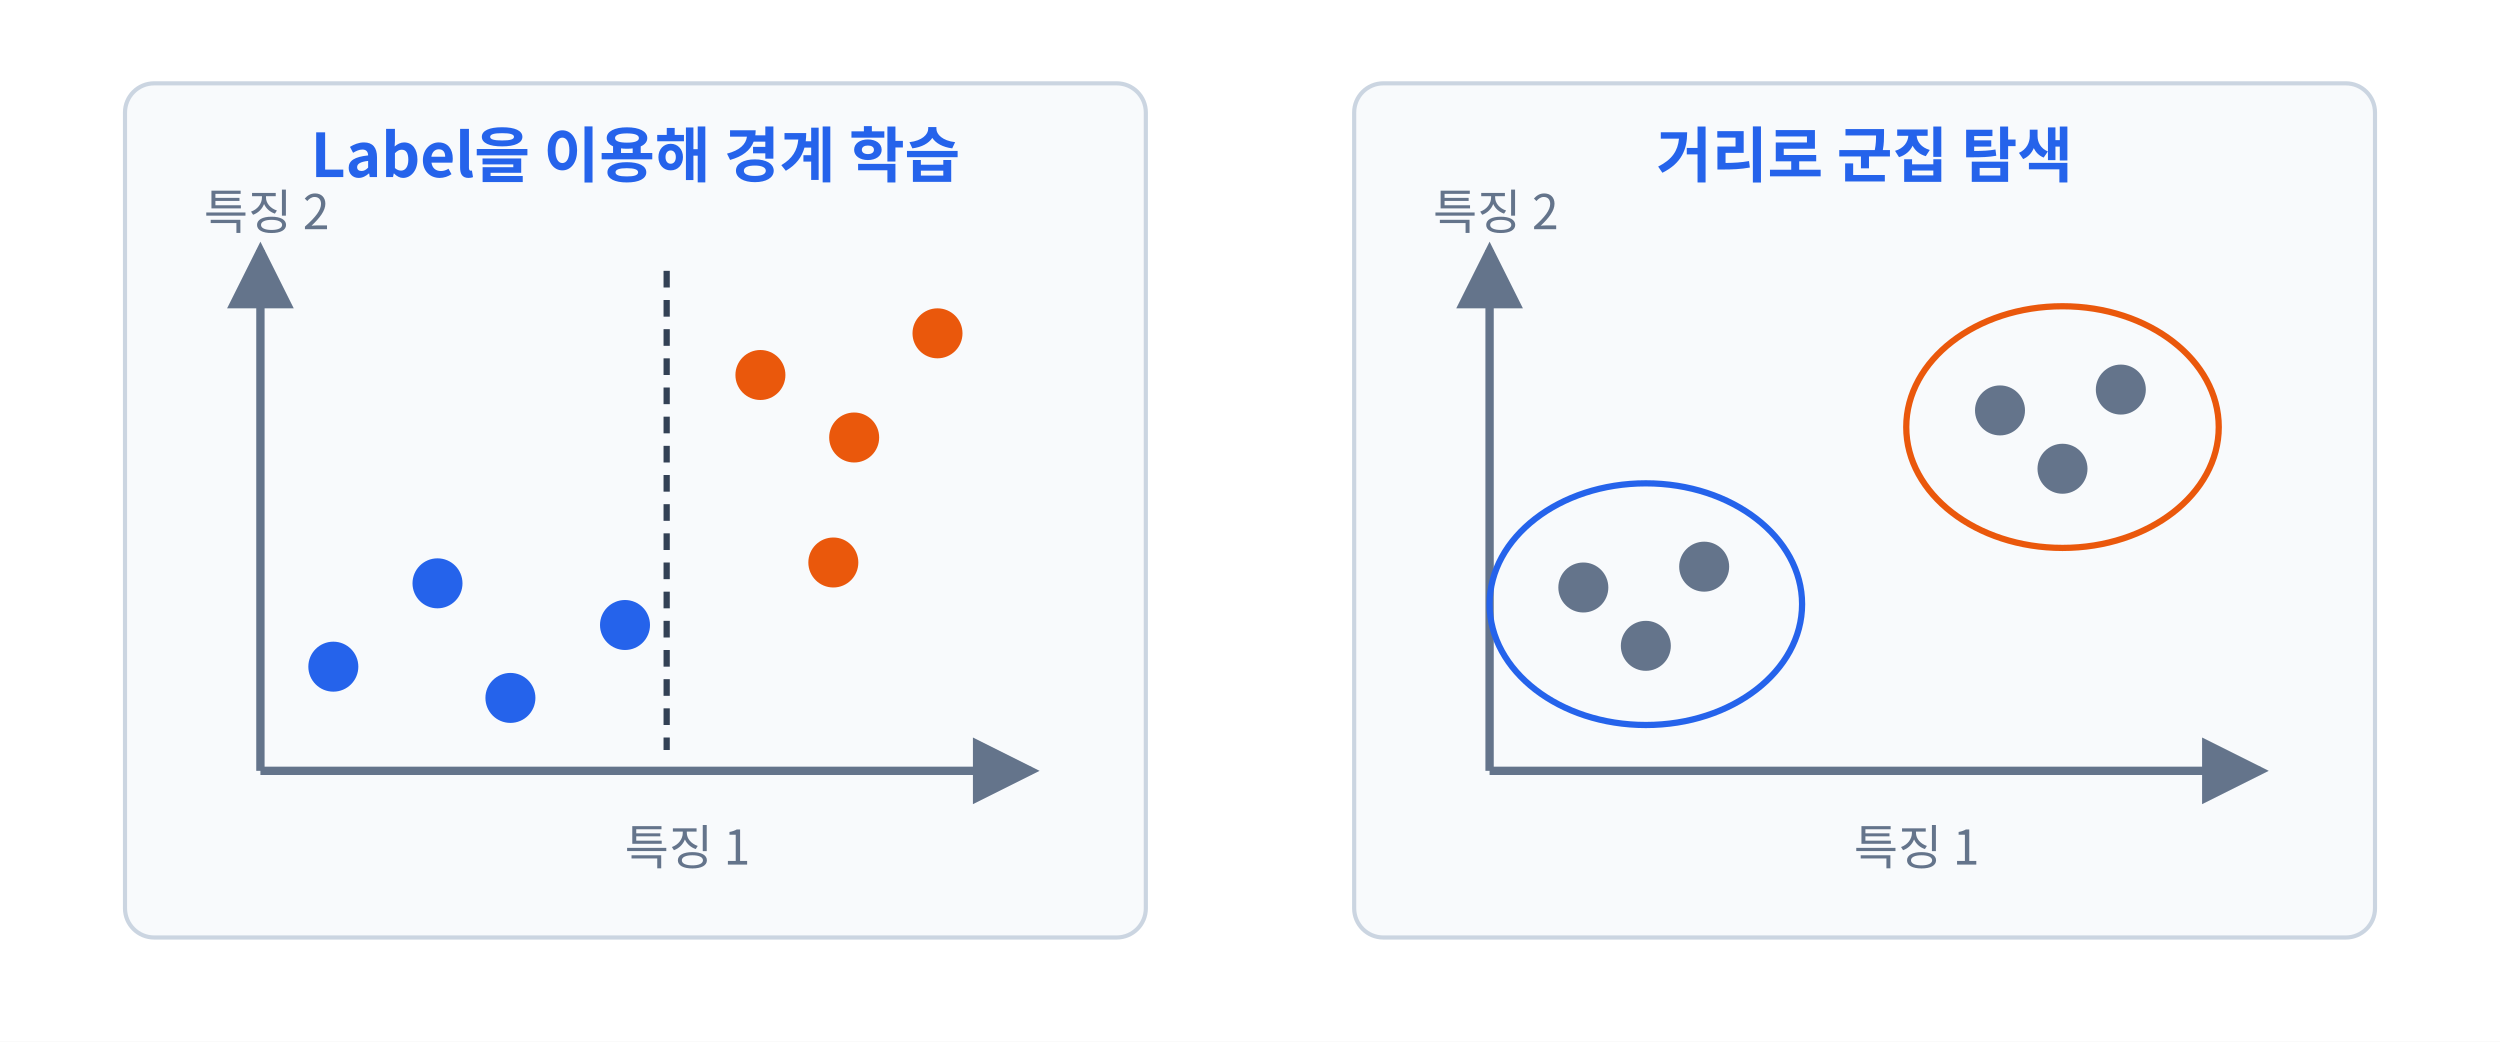
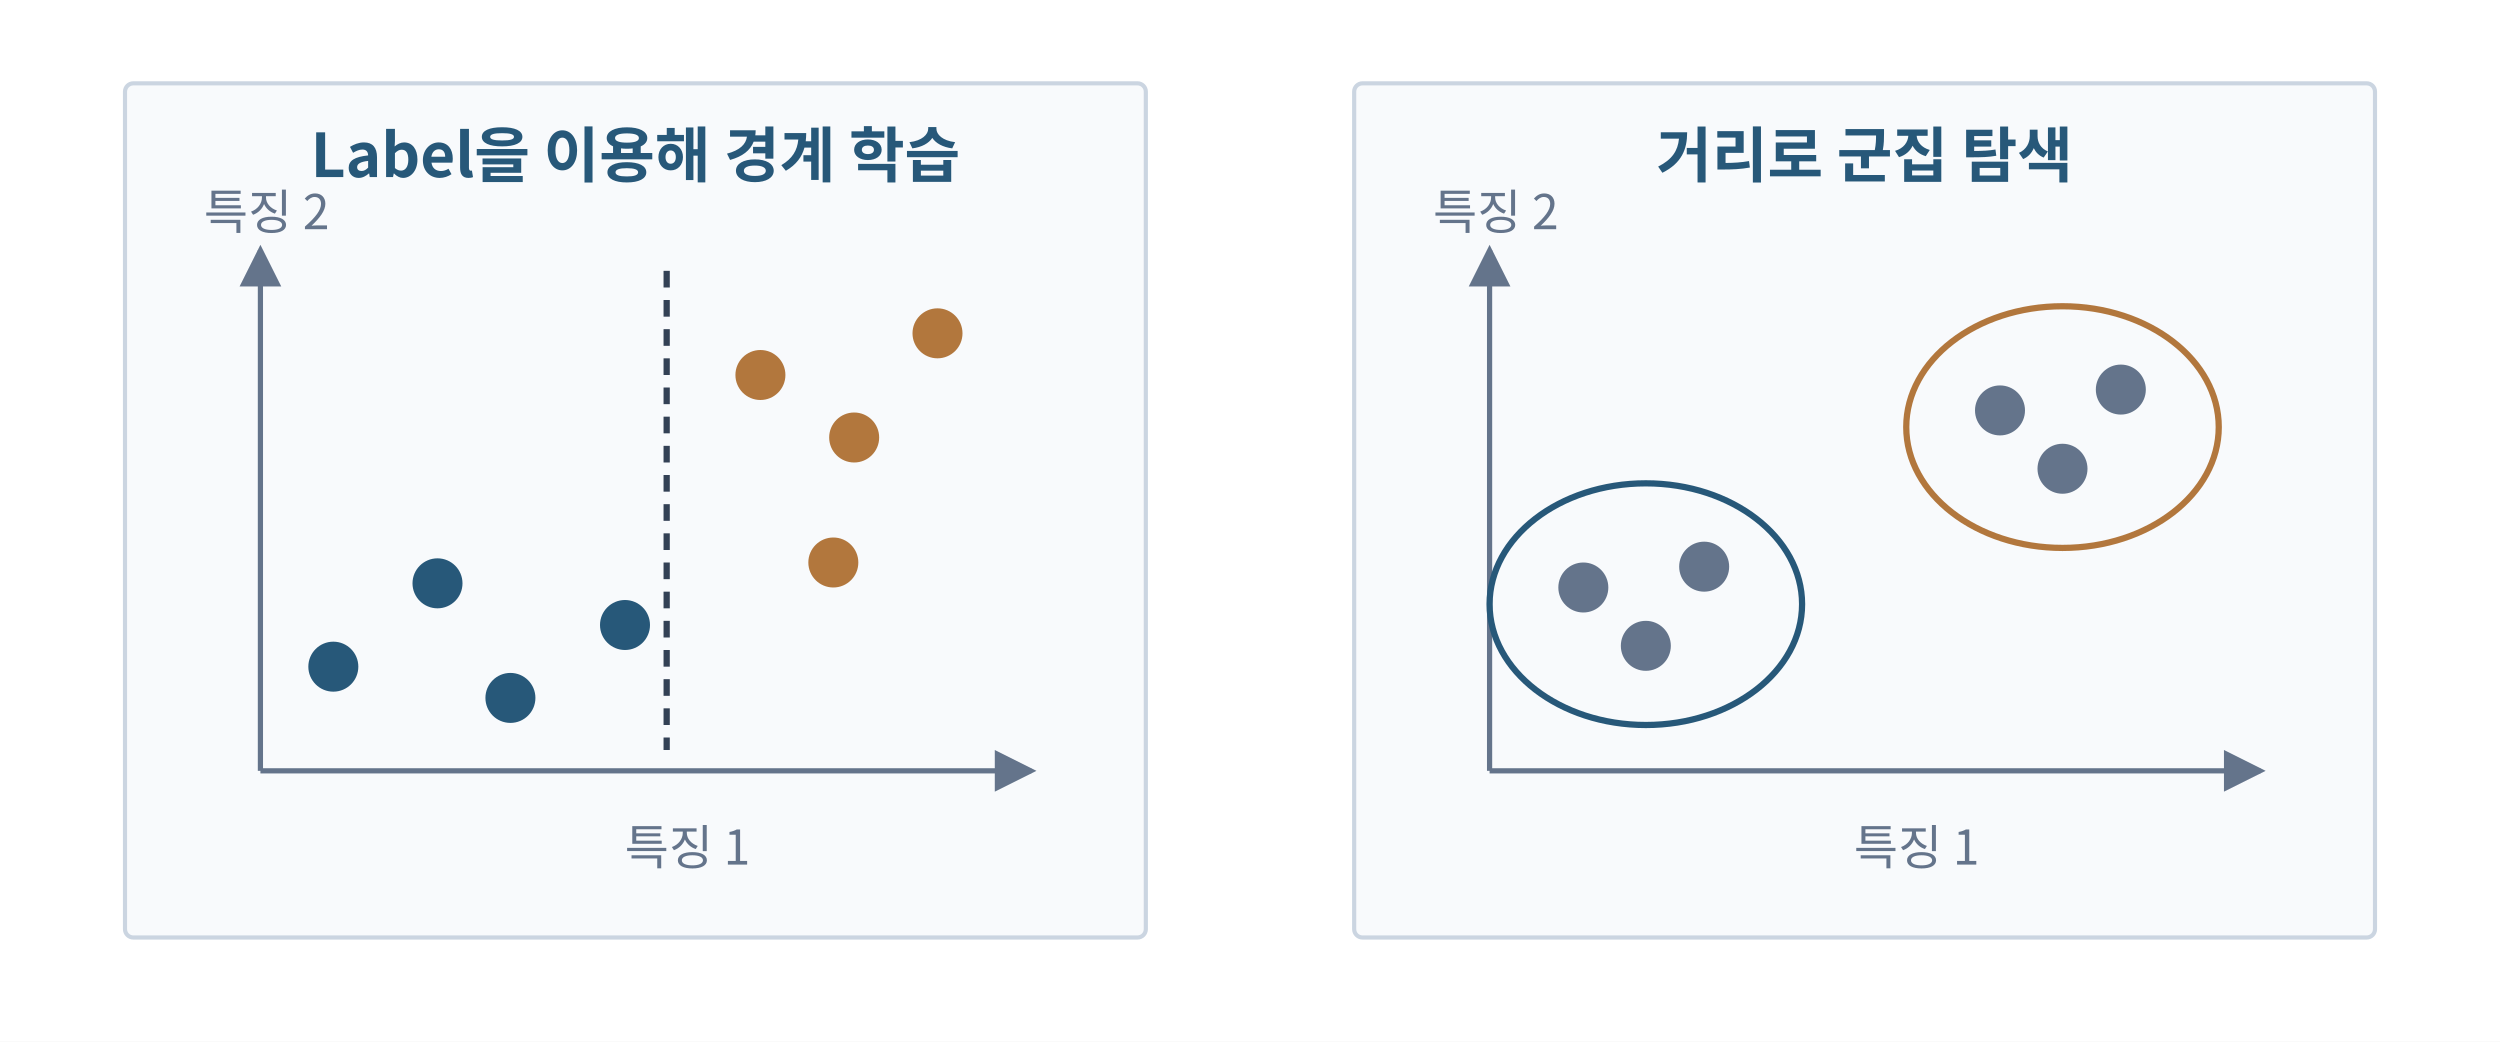
<svg xmlns="http://www.w3.org/2000/svg" viewBox="0 0 1200 500" font-family="'Noto Sans CJK KR', 'Malgun Gothic', sans-serif">
  <defs>
-     <marker id="arrow-2563eb" markerWidth="8" markerHeight="8" refX="7" refY="4" orient="auto">
-       <path d="M0 0 L8 4 L0 8Z" fill="#2563eb" />
+     <marker id="arrow-275879" markerWidth="8" markerHeight="8" refX="7" refY="4" orient="auto">
+       <path d="M0 0 L8 4 L0 8Z" fill="#275879" />
    </marker>
-     <marker id="arrow-0f766e" markerWidth="8" markerHeight="8" refX="7" refY="4" orient="auto">
-       <path d="M0 0 L8 4 L0 8Z" fill="#0f766e" />
+     <marker id="arrow-36756f" markerWidth="8" markerHeight="8" refX="7" refY="4" orient="auto">
+       <path d="M0 0 L8 4 L0 8Z" fill="#36756f" />
    </marker>
-     <marker id="arrow-ea580c" markerWidth="8" markerHeight="8" refX="7" refY="4" orient="auto">
-       <path d="M0 0 L8 4 L0 8Z" fill="#ea580c" />
+     <marker id="arrow-b2773d" markerWidth="8" markerHeight="8" refX="7" refY="4" orient="auto">
+       <path d="M0 0 L8 4 L0 8Z" fill="#b2773d" />
    </marker>
    <marker id="arrow-64748b" markerWidth="8" markerHeight="8" refX="7" refY="4" orient="auto">
      <path d="M0 0 L8 4 L0 8Z" fill="#64748b" />
    </marker>
  </defs>
  <rect width="1200" height="500" fill="white" />
-   <rect x="60" y="40" width="490" height="410" rx="14" fill="#f8fafc" stroke="#cbd5e1" stroke-width="2" />
-   <text x="305" y="85" font-size="29" fill="#2563eb" text-anchor="middle" font-weight="700">Label을 이용해 경계 학습</text>
-   <path d="M125 370 L495 370" stroke="#64748b" stroke-width="4" fill="none" marker-end="url(#arrow-64748b)" />
-   <path d="M125 370 L125 120" stroke="#64748b" stroke-width="4" fill="none" marker-end="url(#arrow-64748b)" />
+   <rect x="60" y="40" width="490" height="410" rx="4" fill="#f8fafc" stroke="#cbd5e1" stroke-width="2" />
+   <text x="305" y="85" font-size="29" fill="#275879" text-anchor="middle" font-weight="700">Label을 이용해 경계 학습</text>
+   <path d="M125 370 L495 370" stroke="#64748b" stroke-width="2.5" fill="none" marker-end="url(#arrow-64748b)" />
+   <path d="M125 370 L125 120" stroke="#64748b" stroke-width="2.5" fill="none" marker-end="url(#arrow-64748b)" />
  <text x="330" y="415" font-size="23" fill="#64748b" text-anchor="middle" font-weight="400">특징 1</text>
  <text x="128" y="110" font-size="23" fill="#64748b" text-anchor="middle" font-weight="400">특징 2</text>
-   <rect x="650" y="40" width="490" height="410" rx="14" fill="#f8fafc" stroke="#cbd5e1" stroke-width="2" />
-   <text x="895" y="85" font-size="29" fill="#2563eb" text-anchor="middle" font-weight="700">거리로 군집 탐색</text>
-   <path d="M715 370 L1085 370" stroke="#64748b" stroke-width="4" fill="none" marker-end="url(#arrow-64748b)" />
-   <path d="M715 370 L715 120" stroke="#64748b" stroke-width="4" fill="none" marker-end="url(#arrow-64748b)" />
+   <rect x="650" y="40" width="490" height="410" rx="4" fill="#f8fafc" stroke="#cbd5e1" stroke-width="2" />
+   <text x="895" y="85" font-size="29" fill="#275879" text-anchor="middle" font-weight="700">거리로 군집 탐색</text>
+   <path d="M715 370 L1085 370" stroke="#64748b" stroke-width="2.5" fill="none" marker-end="url(#arrow-64748b)" />
+   <path d="M715 370 L715 120" stroke="#64748b" stroke-width="2.5" fill="none" marker-end="url(#arrow-64748b)" />
  <text x="920" y="415" font-size="23" fill="#64748b" text-anchor="middle" font-weight="400">특징 1</text>
  <text x="718" y="110" font-size="23" fill="#64748b" text-anchor="middle" font-weight="400">특징 2</text>
-   <circle cx="160" cy="320" r="12" fill="#2563eb" />
-   <circle cx="210" cy="280" r="12" fill="#2563eb" />
-   <circle cx="245" cy="335" r="12" fill="#2563eb" />
-   <circle cx="300" cy="300" r="12" fill="#2563eb" />
-   <circle cx="365" cy="180" r="12" fill="#ea580c" />
-   <circle cx="410" cy="210" r="12" fill="#ea580c" />
-   <circle cx="450" cy="160" r="12" fill="#ea580c" />
-   <circle cx="400" cy="270" r="12" fill="#ea580c" />
+   <circle cx="160" cy="320" r="12" fill="#275879" />
+   <circle cx="210" cy="280" r="12" fill="#275879" />
+   <circle cx="245" cy="335" r="12" fill="#275879" />
+   <circle cx="300" cy="300" r="12" fill="#275879" />
+   <circle cx="365" cy="180" r="12" fill="#b2773d" />
+   <circle cx="410" cy="210" r="12" fill="#b2773d" />
+   <circle cx="450" cy="160" r="12" fill="#b2773d" />
+   <circle cx="400" cy="270" r="12" fill="#b2773d" />
  <path d="M320 130 L320 360" stroke="#334155" stroke-width="3" stroke-dasharray="8 6" />
-   <ellipse cx="790" cy="290" rx="75" ry="58" fill="none" stroke="#2563eb" stroke-width="3" />
+   <ellipse cx="790" cy="290" rx="75" ry="58" fill="none" stroke="#275879" stroke-width="3" />
  <circle cx="760" cy="282" r="12" fill="#64748b" />
  <circle cx="790" cy="310" r="12" fill="#64748b" />
  <circle cx="818" cy="272" r="12" fill="#64748b" />
-   <ellipse cx="990" cy="205" rx="75" ry="58" fill="none" stroke="#ea580c" stroke-width="3" />
+   <ellipse cx="990" cy="205" rx="75" ry="58" fill="none" stroke="#b2773d" stroke-width="3" />
  <circle cx="960" cy="197" r="12" fill="#64748b" />
  <circle cx="990" cy="225" r="12" fill="#64748b" />
  <circle cx="1018" cy="187" r="12" fill="#64748b" />
</svg>
